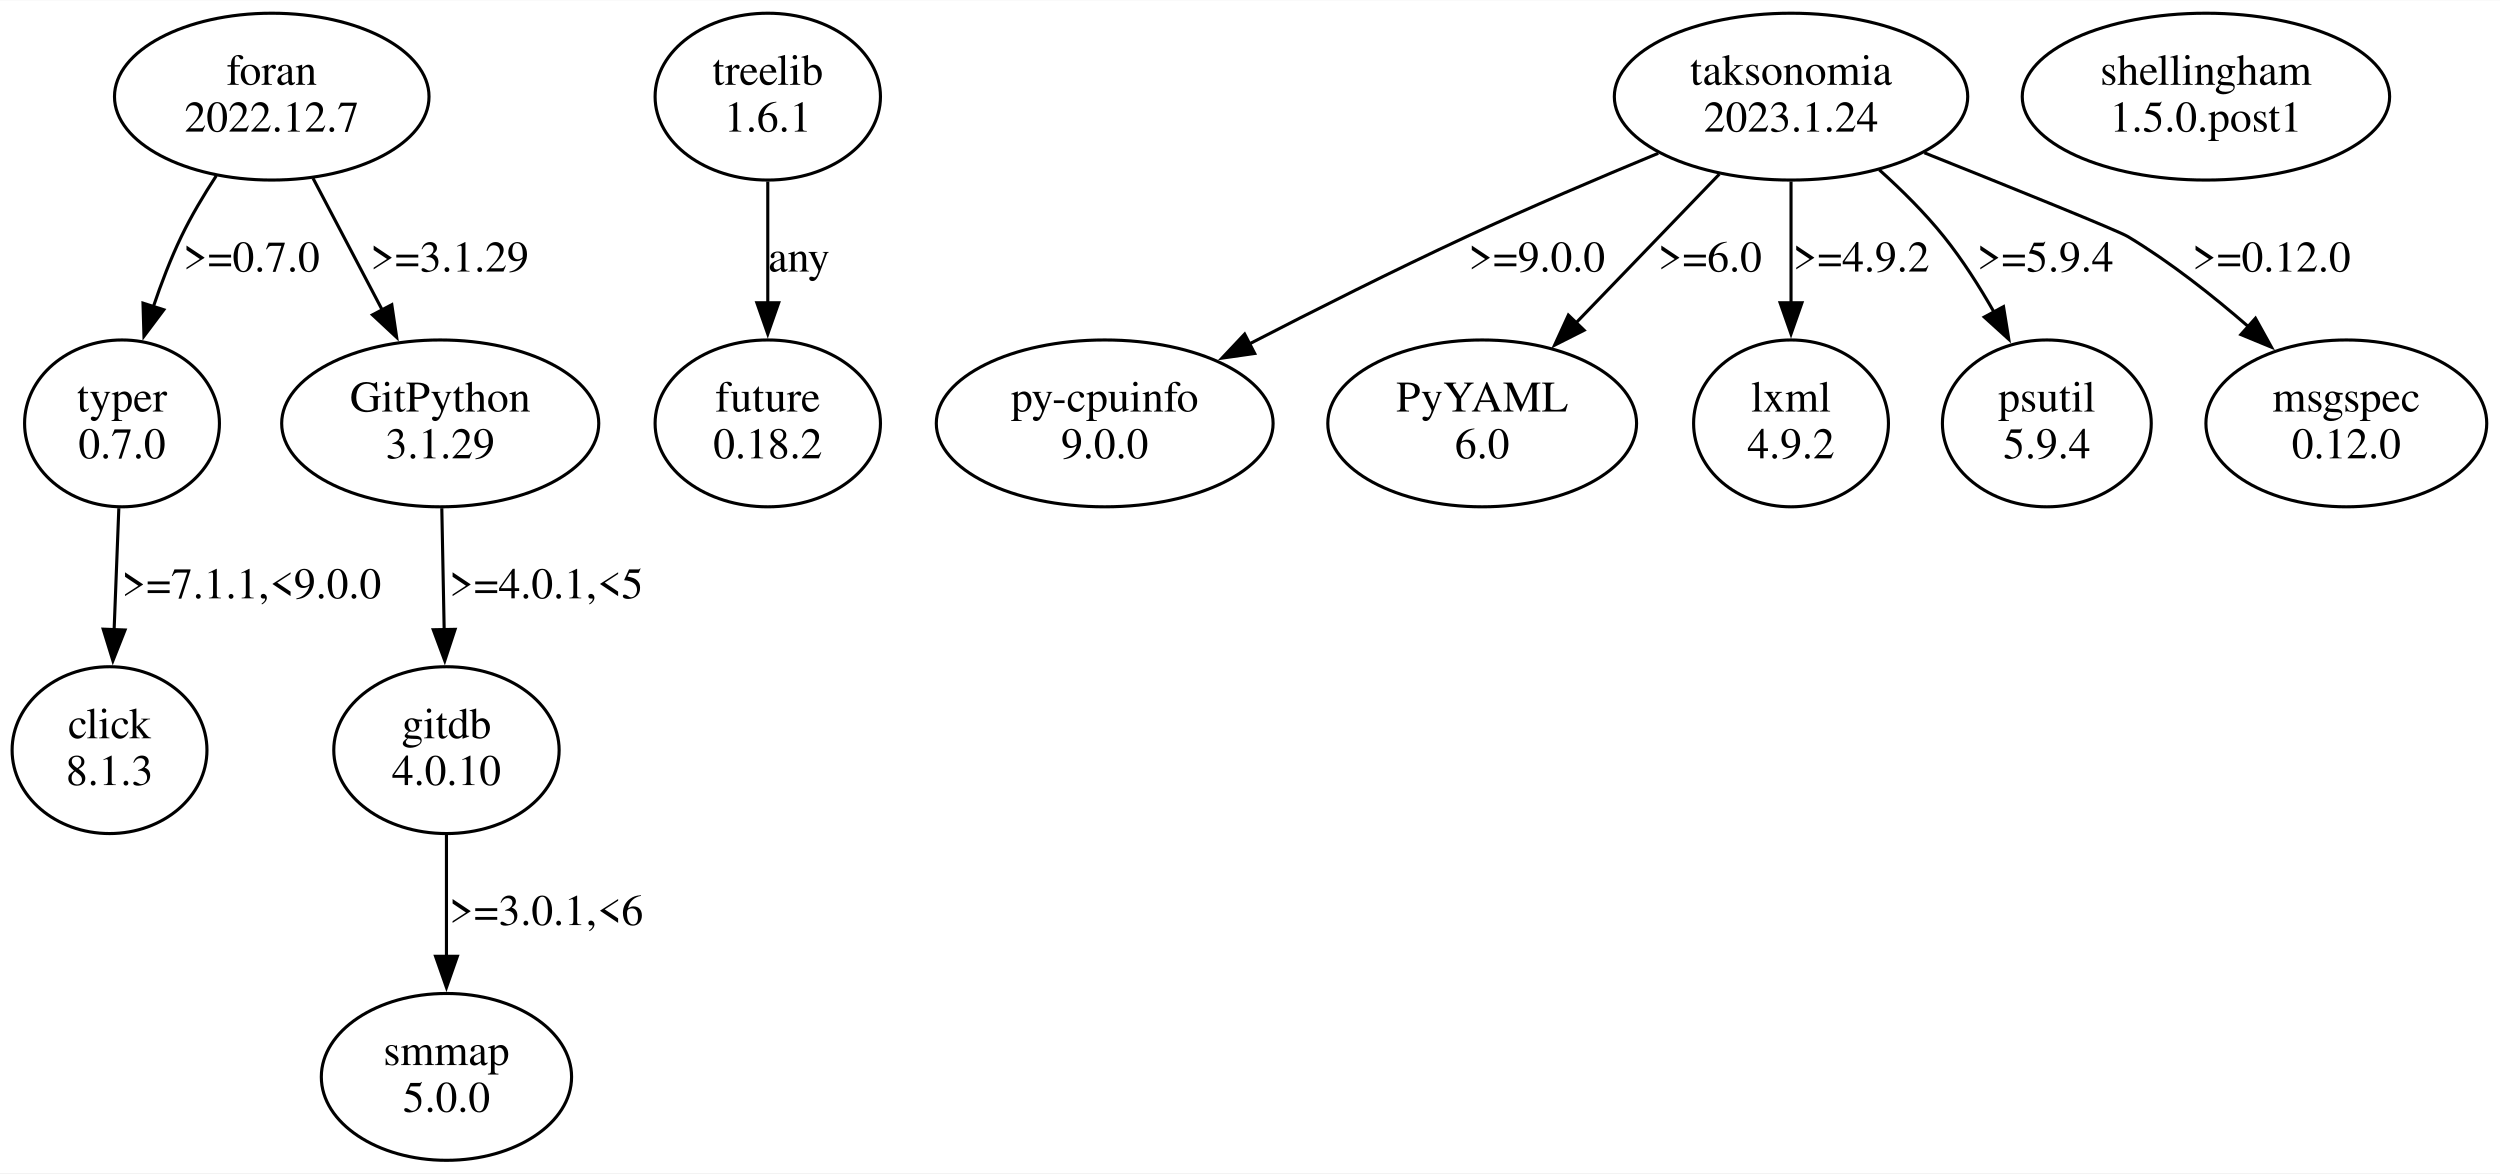
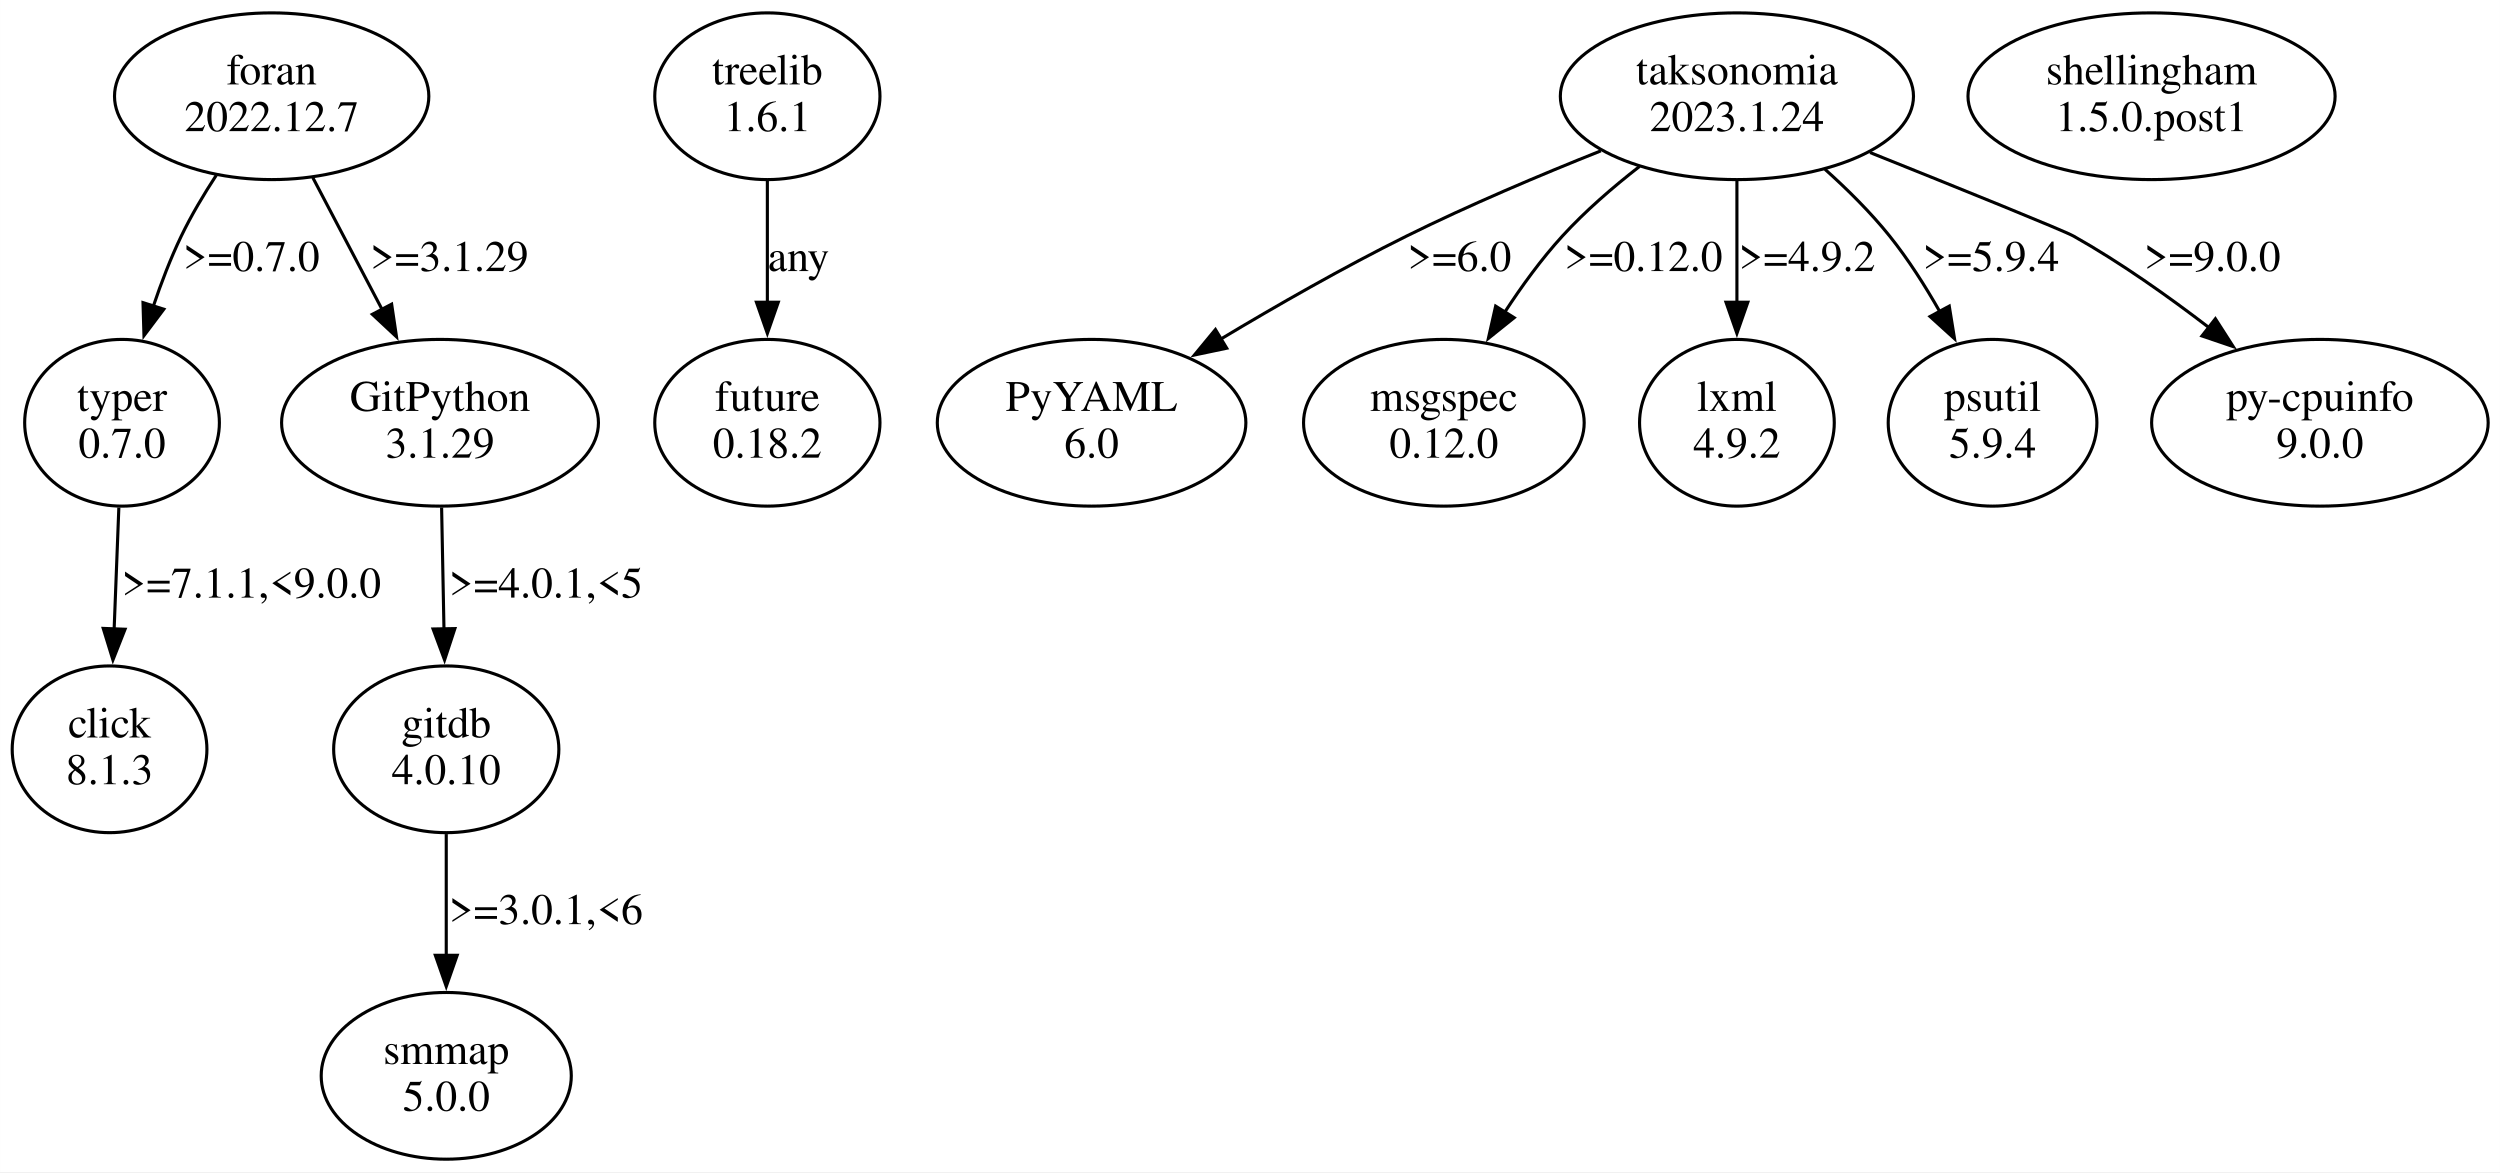
- <svg xmlns="http://www.w3.org/2000/svg" width="801pt" height="376pt" viewBox="0.00 0.00 801.37 375.96">
+ <svg xmlns="http://www.w3.org/2000/svg" width="802pt" height="376pt" viewBox="0.00 0.00 801.85 375.96">
  <g id="graph0" class="graph" transform="scale(1 1) rotate(0) translate(4 371.96)">
-     <polygon fill="white" stroke="none" points="-4,4 -4,-371.96 797.37,-371.96 797.37,4 -4,4" />
+     <polygon fill="white" stroke="none" points="-4,4 -4,-371.96 797.85,-371.96 797.85,4 -4,4" />
    <g id="node1" class="node">
      <ellipse fill="none" stroke="black" cx="35.11" cy="-236.35" rx="31.23" ry="26.74" />
      <text text-anchor="middle" x="35.11" y="-240.15" font-family="Times,serif" font-size="14.00">typer</text>
      <text text-anchor="middle" x="35.11" y="-225.15" font-family="Times,serif" font-size="14.00">0.7.0</text>
    </g>
    <g id="node2" class="node">
      <ellipse fill="none" stroke="black" cx="31.11" cy="-131.61" rx="31.23" ry="26.74" />
      <text text-anchor="middle" x="31.11" y="-135.41" font-family="Times,serif" font-size="14.00">click</text>
      <text text-anchor="middle" x="31.11" y="-120.41" font-family="Times,serif" font-size="14.00">8.1.3</text>
    </g>
    <g id="edge1" class="edge">
      <path fill="none" stroke="black" d="M34.09,-209.16C33.63,-197.32 33.08,-183.12 32.58,-170.18" />
      <polygon fill="black" stroke="black" points="36.08,-170.12 32.19,-160.27 29.08,-170.39 36.08,-170.12" />
      <text text-anchor="middle" x="76.61" y="-180.28" font-family="Times,serif" font-size="14.00">&gt;=7.1.1,&lt;9.0.0</text>
    </g>
    <g id="node3" class="node">
      <ellipse fill="none" stroke="black" cx="242.11" cy="-341.09" rx="36.12" ry="26.74" />
      <text text-anchor="middle" x="242.11" y="-344.89" font-family="Times,serif" font-size="14.00">treelib</text>
      <text text-anchor="middle" x="242.11" y="-329.89" font-family="Times,serif" font-size="14.00">1.6.1</text>
    </g>
    <g id="node4" class="node">
      <ellipse fill="none" stroke="black" cx="242.11" cy="-236.35" rx="36.12" ry="26.74" />
      <text text-anchor="middle" x="242.11" y="-240.15" font-family="Times,serif" font-size="14.00">future</text>
      <text text-anchor="middle" x="242.11" y="-225.15" font-family="Times,serif" font-size="14.00">0.18.2</text>
    </g>
    <g id="edge2" class="edge">
      <path fill="none" stroke="black" d="M242.11,-313.9C242.11,-302.06 242.11,-287.86 242.11,-274.92" />
      <polygon fill="black" stroke="black" points="245.61,-275.01 242.11,-265.01 238.61,-275.01 245.61,-275.01" />
      <text text-anchor="middle" x="252.11" y="-285.02" font-family="Times,serif" font-size="14.00">any</text>
    </g>
    <g id="node5" class="node">
-       <ellipse fill="none" stroke="black" cx="570.11" cy="-341.09" rx="56.64" ry="26.74" />
-       <text text-anchor="middle" x="570.11" y="-344.89" font-family="Times,serif" font-size="14.00">taksonomia</text>
-       <text text-anchor="middle" x="570.11" y="-329.89" font-family="Times,serif" font-size="14.00">2023.1.24</text>
+       <ellipse fill="none" stroke="black" cx="553.11" cy="-341.09" rx="56.64" ry="26.74" />
+       <text text-anchor="middle" x="553.11" y="-344.89" font-family="Times,serif" font-size="14.00">taksonomia</text>
+       <text text-anchor="middle" x="553.11" y="-329.89" font-family="Times,serif" font-size="14.00">2023.1.24</text>
    </g>
    <g id="node6" class="node">
-       <ellipse fill="none" stroke="black" cx="350.11" cy="-236.35" rx="53.98" ry="26.74" />
-       <text text-anchor="middle" x="350.11" y="-240.15" font-family="Times,serif" font-size="14.00">py-cpuinfo</text>
-       <text text-anchor="middle" x="350.11" y="-225.15" font-family="Times,serif" font-size="14.00">9.0.0</text>
+       <ellipse fill="none" stroke="black" cx="346.11" cy="-236.35" rx="49.49" ry="26.74" />
+       <text text-anchor="middle" x="346.11" y="-240.15" font-family="Times,serif" font-size="14.00">PyYAML</text>
+       <text text-anchor="middle" x="346.11" y="-225.15" font-family="Times,serif" font-size="14.00">6.0</text>
    </g>
    <g id="edge3" class="edge">
-       <path fill="none" stroke="black" d="M527.56,-322.94C508.62,-315.09 486.11,-305.5 466.11,-296.22 442.87,-285.44 417.45,-272.65 396.35,-261.76" />
-       <polygon fill="black" stroke="black" points="398.19,-258.77 387.7,-257.27 394.97,-264.98 398.19,-258.77" />
-       <text text-anchor="middle" x="488.61" y="-285.02" font-family="Times,serif" font-size="14.00">&gt;=9.0.0</text>
+       <path fill="none" stroke="black" d="M509.46,-323.57C490.09,-315.85 467.19,-306.17 447.11,-296.22 427.01,-286.26 405.44,-273.93 387.42,-263.12" />
+       <polygon fill="black" stroke="black" points="389.46,-260.27 379.09,-258.09 385.84,-266.26 389.46,-260.27" />
+       <text text-anchor="middle" x="464.11" y="-285.02" font-family="Times,serif" font-size="14.00">&gt;=6.0</text>
    </g>
    <g id="node7" class="node">
-       <ellipse fill="none" stroke="black" cx="471.11" cy="-236.35" rx="49.49" ry="26.74" />
-       <text text-anchor="middle" x="471.11" y="-240.15" font-family="Times,serif" font-size="14.00">PyYAML</text>
-       <text text-anchor="middle" x="471.11" y="-225.15" font-family="Times,serif" font-size="14.00">6.0</text>
+       <ellipse fill="none" stroke="black" cx="459.11" cy="-236.35" rx="45.01" ry="26.74" />
+       <text text-anchor="middle" x="459.11" y="-240.15" font-family="Times,serif" font-size="14.00">msgspec</text>
+       <text text-anchor="middle" x="459.11" y="-225.15" font-family="Times,serif" font-size="14.00">0.12.0</text>
    </g>
    <g id="edge4" class="edge">
-       <path fill="none" stroke="black" d="M547.15,-316.26C533.46,-302.06 515.93,-283.86 501.15,-268.53" />
-       <polygon fill="black" stroke="black" points="503.78,-266.21 494.32,-261.43 498.74,-271.06 503.78,-266.21" />
-       <text text-anchor="middle" x="544.11" y="-285.02" font-family="Times,serif" font-size="14.00">&gt;=6.0</text>
+       <path fill="none" stroke="black" d="M521.88,-318.58C513.35,-311.94 504.44,-304.25 497.11,-296.22 490.39,-288.86 484.08,-280.18 478.61,-271.78" />
+       <polygon fill="black" stroke="black" points="481.66,-270.05 473.39,-263.42 475.72,-273.76 481.66,-270.05" />
+       <text text-anchor="middle" x="523.11" y="-285.02" font-family="Times,serif" font-size="14.00">&gt;=0.12.0</text>
    </g>
    <g id="node8" class="node">
-       <ellipse fill="none" stroke="black" cx="570.11" cy="-236.35" rx="31.23" ry="26.74" />
-       <text text-anchor="middle" x="570.11" y="-240.15" font-family="Times,serif" font-size="14.00">lxml</text>
-       <text text-anchor="middle" x="570.11" y="-225.15" font-family="Times,serif" font-size="14.00">4.9.2</text>
+       <ellipse fill="none" stroke="black" cx="553.11" cy="-236.35" rx="31.23" ry="26.74" />
+       <text text-anchor="middle" x="553.11" y="-240.15" font-family="Times,serif" font-size="14.00">lxml</text>
+       <text text-anchor="middle" x="553.11" y="-225.15" font-family="Times,serif" font-size="14.00">4.9.2</text>
    </g>
    <g id="edge5" class="edge">
-       <path fill="none" stroke="black" d="M570.11,-313.9C570.11,-302.06 570.11,-287.86 570.11,-274.92" />
-       <polygon fill="black" stroke="black" points="573.61,-275.01 570.11,-265.01 566.61,-275.01 573.61,-275.01" />
-       <text text-anchor="middle" x="592.61" y="-285.02" font-family="Times,serif" font-size="14.00">&gt;=4.9.2</text>
+       <path fill="none" stroke="black" d="M553.11,-313.9C553.11,-302.06 553.11,-287.86 553.11,-274.92" />
+       <polygon fill="black" stroke="black" points="556.61,-275.01 553.11,-265.01 549.61,-275.01 556.61,-275.01" />
+       <text text-anchor="middle" x="575.61" y="-285.02" font-family="Times,serif" font-size="14.00">&gt;=4.9.2</text>
    </g>
    <g id="node9" class="node">
-       <ellipse fill="none" stroke="black" cx="652.11" cy="-236.35" rx="33.47" ry="26.74" />
-       <text text-anchor="middle" x="652.11" y="-240.15" font-family="Times,serif" font-size="14.00">psutil</text>
-       <text text-anchor="middle" x="652.11" y="-225.15" font-family="Times,serif" font-size="14.00">5.9.4</text>
+       <ellipse fill="none" stroke="black" cx="635.11" cy="-236.35" rx="33.47" ry="26.74" />
+       <text text-anchor="middle" x="635.11" y="-240.15" font-family="Times,serif" font-size="14.00">psutil</text>
+       <text text-anchor="middle" x="635.11" y="-225.15" font-family="Times,serif" font-size="14.00">5.9.4</text>
    </g>
    <g id="edge6" class="edge">
-       <path fill="none" stroke="black" d="M598.37,-317.65C605.6,-311.17 613.04,-303.79 619.11,-296.22 625.05,-288.81 630.54,-280.19 635.26,-271.87" />
-       <polygon fill="black" stroke="black" points="638.22,-273.77 639.91,-263.31 632.06,-270.43 638.22,-273.77" />
-       <text text-anchor="middle" x="651.61" y="-285.02" font-family="Times,serif" font-size="14.00">&gt;=5.9.4</text>
+       <path fill="none" stroke="black" d="M581.37,-317.65C588.6,-311.17 596.04,-303.79 602.11,-296.22 608.05,-288.81 613.54,-280.19 618.26,-271.87" />
+       <polygon fill="black" stroke="black" points="621.22,-273.77 622.91,-263.31 615.06,-270.43 621.22,-273.77" />
+       <text text-anchor="middle" x="634.61" y="-285.02" font-family="Times,serif" font-size="14.00">&gt;=5.9.4</text>
    </g>
    <g id="node10" class="node">
-       <ellipse fill="none" stroke="black" cx="748.11" cy="-236.35" rx="45.01" ry="26.74" />
-       <text text-anchor="middle" x="748.11" y="-240.15" font-family="Times,serif" font-size="14.00">msgspec</text>
-       <text text-anchor="middle" x="748.11" y="-225.15" font-family="Times,serif" font-size="14.00">0.12.0</text>
+       <ellipse fill="none" stroke="black" cx="740.11" cy="-236.35" rx="53.98" ry="26.74" />
+       <text text-anchor="middle" x="740.11" y="-240.15" font-family="Times,serif" font-size="14.00">py-cpuinfo</text>
+       <text text-anchor="middle" x="740.11" y="-225.15" font-family="Times,serif" font-size="14.00">9.0.0</text>
    </g>
    <g id="edge7" class="edge">
-       <path fill="none" stroke="black" d="M612.85,-323.09C641.68,-311.56 675.01,-298.09 678.11,-296.22 691.66,-288.05 705.26,-277.33 716.82,-267.27" />
-       <polygon fill="black" stroke="black" points="718.98,-270.05 724.11,-260.78 714.31,-264.82 718.98,-270.05" />
-       <text text-anchor="middle" x="724.11" y="-285.02" font-family="Times,serif" font-size="14.00">&gt;=0.12.0</text>
+       <path fill="none" stroke="black" d="M595.82,-323.03C624.63,-311.48 657.96,-298 661.11,-296.22 676.13,-287.76 691.56,-276.84 704.75,-266.71" />
+       <polygon fill="black" stroke="black" points="706.59,-269.71 712.31,-260.79 702.28,-264.2 706.59,-269.71" />
+       <text text-anchor="middle" x="705.61" y="-285.02" font-family="Times,serif" font-size="14.00">&gt;=9.0.0</text>
    </g>
    <g id="node11" class="node">
-       <ellipse fill="none" stroke="black" cx="703.11" cy="-341.09" rx="58.88" ry="26.74" />
-       <text text-anchor="middle" x="703.11" y="-344.89" font-family="Times,serif" font-size="14.00">shellingham</text>
-       <text text-anchor="middle" x="703.11" y="-329.89" font-family="Times,serif" font-size="14.00">1.5.0.post1</text>
+       <ellipse fill="none" stroke="black" cx="686.11" cy="-341.09" rx="58.88" ry="26.74" />
+       <text text-anchor="middle" x="686.11" y="-344.89" font-family="Times,serif" font-size="14.00">shellingham</text>
+       <text text-anchor="middle" x="686.11" y="-329.89" font-family="Times,serif" font-size="14.00">1.5.0.post1</text>
    </g>
    <g id="node12" class="node">
      <ellipse fill="none" stroke="black" cx="83.11" cy="-341.09" rx="50.41" ry="26.74" />
      <text text-anchor="middle" x="83.11" y="-344.89" font-family="Times,serif" font-size="14.00">foran</text>
      <text text-anchor="middle" x="83.11" y="-329.89" font-family="Times,serif" font-size="14.00">2022.12.7</text>
    </g>
    <g id="edge9" class="edge">
      <path fill="none" stroke="black" d="M65.33,-315.73C61.3,-309.56 57.28,-302.8 54.11,-296.22 50.7,-289.13 47.69,-281.28 45.13,-273.68" />
      <polygon fill="black" stroke="black" points="48.51,-272.77 42.15,-264.3 41.84,-274.89 48.51,-272.77" />
      <text text-anchor="middle" x="76.61" y="-285.02" font-family="Times,serif" font-size="14.00">&gt;=0.7.0</text>
    </g>
    <g id="node13" class="node">
      <ellipse fill="none" stroke="black" cx="137.11" cy="-236.35" rx="50.82" ry="26.74" />
      <text text-anchor="middle" x="137.11" y="-240.15" font-family="Times,serif" font-size="14.00">GitPython</text>
      <text text-anchor="middle" x="137.11" y="-225.15" font-family="Times,serif" font-size="14.00">3.1.29</text>
    </g>
    <g id="edge8" class="edge">
      <path fill="none" stroke="black" d="M96.32,-314.96C103.06,-302.15 111.35,-286.36 118.7,-272.37" />
      <polygon fill="black" stroke="black" points="121.59,-274.4 123.15,-263.92 115.4,-271.14 121.59,-274.4" />
      <text text-anchor="middle" x="140.11" y="-285.02" font-family="Times,serif" font-size="14.00">&gt;=3.1.29</text>
    </g>
    <g id="node14" class="node">
      <ellipse fill="none" stroke="black" cx="139.11" cy="-131.61" rx="36.12" ry="26.74" />
      <text text-anchor="middle" x="139.11" y="-135.41" font-family="Times,serif" font-size="14.00">gitdb</text>
      <text text-anchor="middle" x="139.11" y="-120.41" font-family="Times,serif" font-size="14.00">4.0.10</text>
    </g>
    <g id="edge10" class="edge">
      <path fill="none" stroke="black" d="M137.62,-209.16C137.85,-197.32 138.13,-183.12 138.38,-170.18" />
      <polygon fill="black" stroke="black" points="141.88,-170.33 138.57,-160.27 134.88,-170.2 141.88,-170.33" />
      <text text-anchor="middle" x="171.11" y="-180.28" font-family="Times,serif" font-size="14.00">&gt;=4.0.1,&lt;5</text>
    </g>
    <g id="node15" class="node">
      <ellipse fill="none" stroke="black" cx="139.11" cy="-26.87" rx="40.11" ry="26.74" />
      <text text-anchor="middle" x="139.11" y="-30.67" font-family="Times,serif" font-size="14.00">smmap</text>
      <text text-anchor="middle" x="139.11" y="-15.67" font-family="Times,serif" font-size="14.00">5.0.0</text>
    </g>
    <g id="edge11" class="edge">
      <path fill="none" stroke="black" d="M139.11,-104.42C139.11,-92.58 139.11,-78.38 139.11,-65.44" />
      <polygon fill="black" stroke="black" points="142.61,-65.53 139.11,-55.53 135.61,-65.53 142.61,-65.53" />
      <text text-anchor="middle" x="171.11" y="-75.54" font-family="Times,serif" font-size="14.00">&gt;=3.0.1,&lt;6</text>
    </g>
  </g>
</svg>
